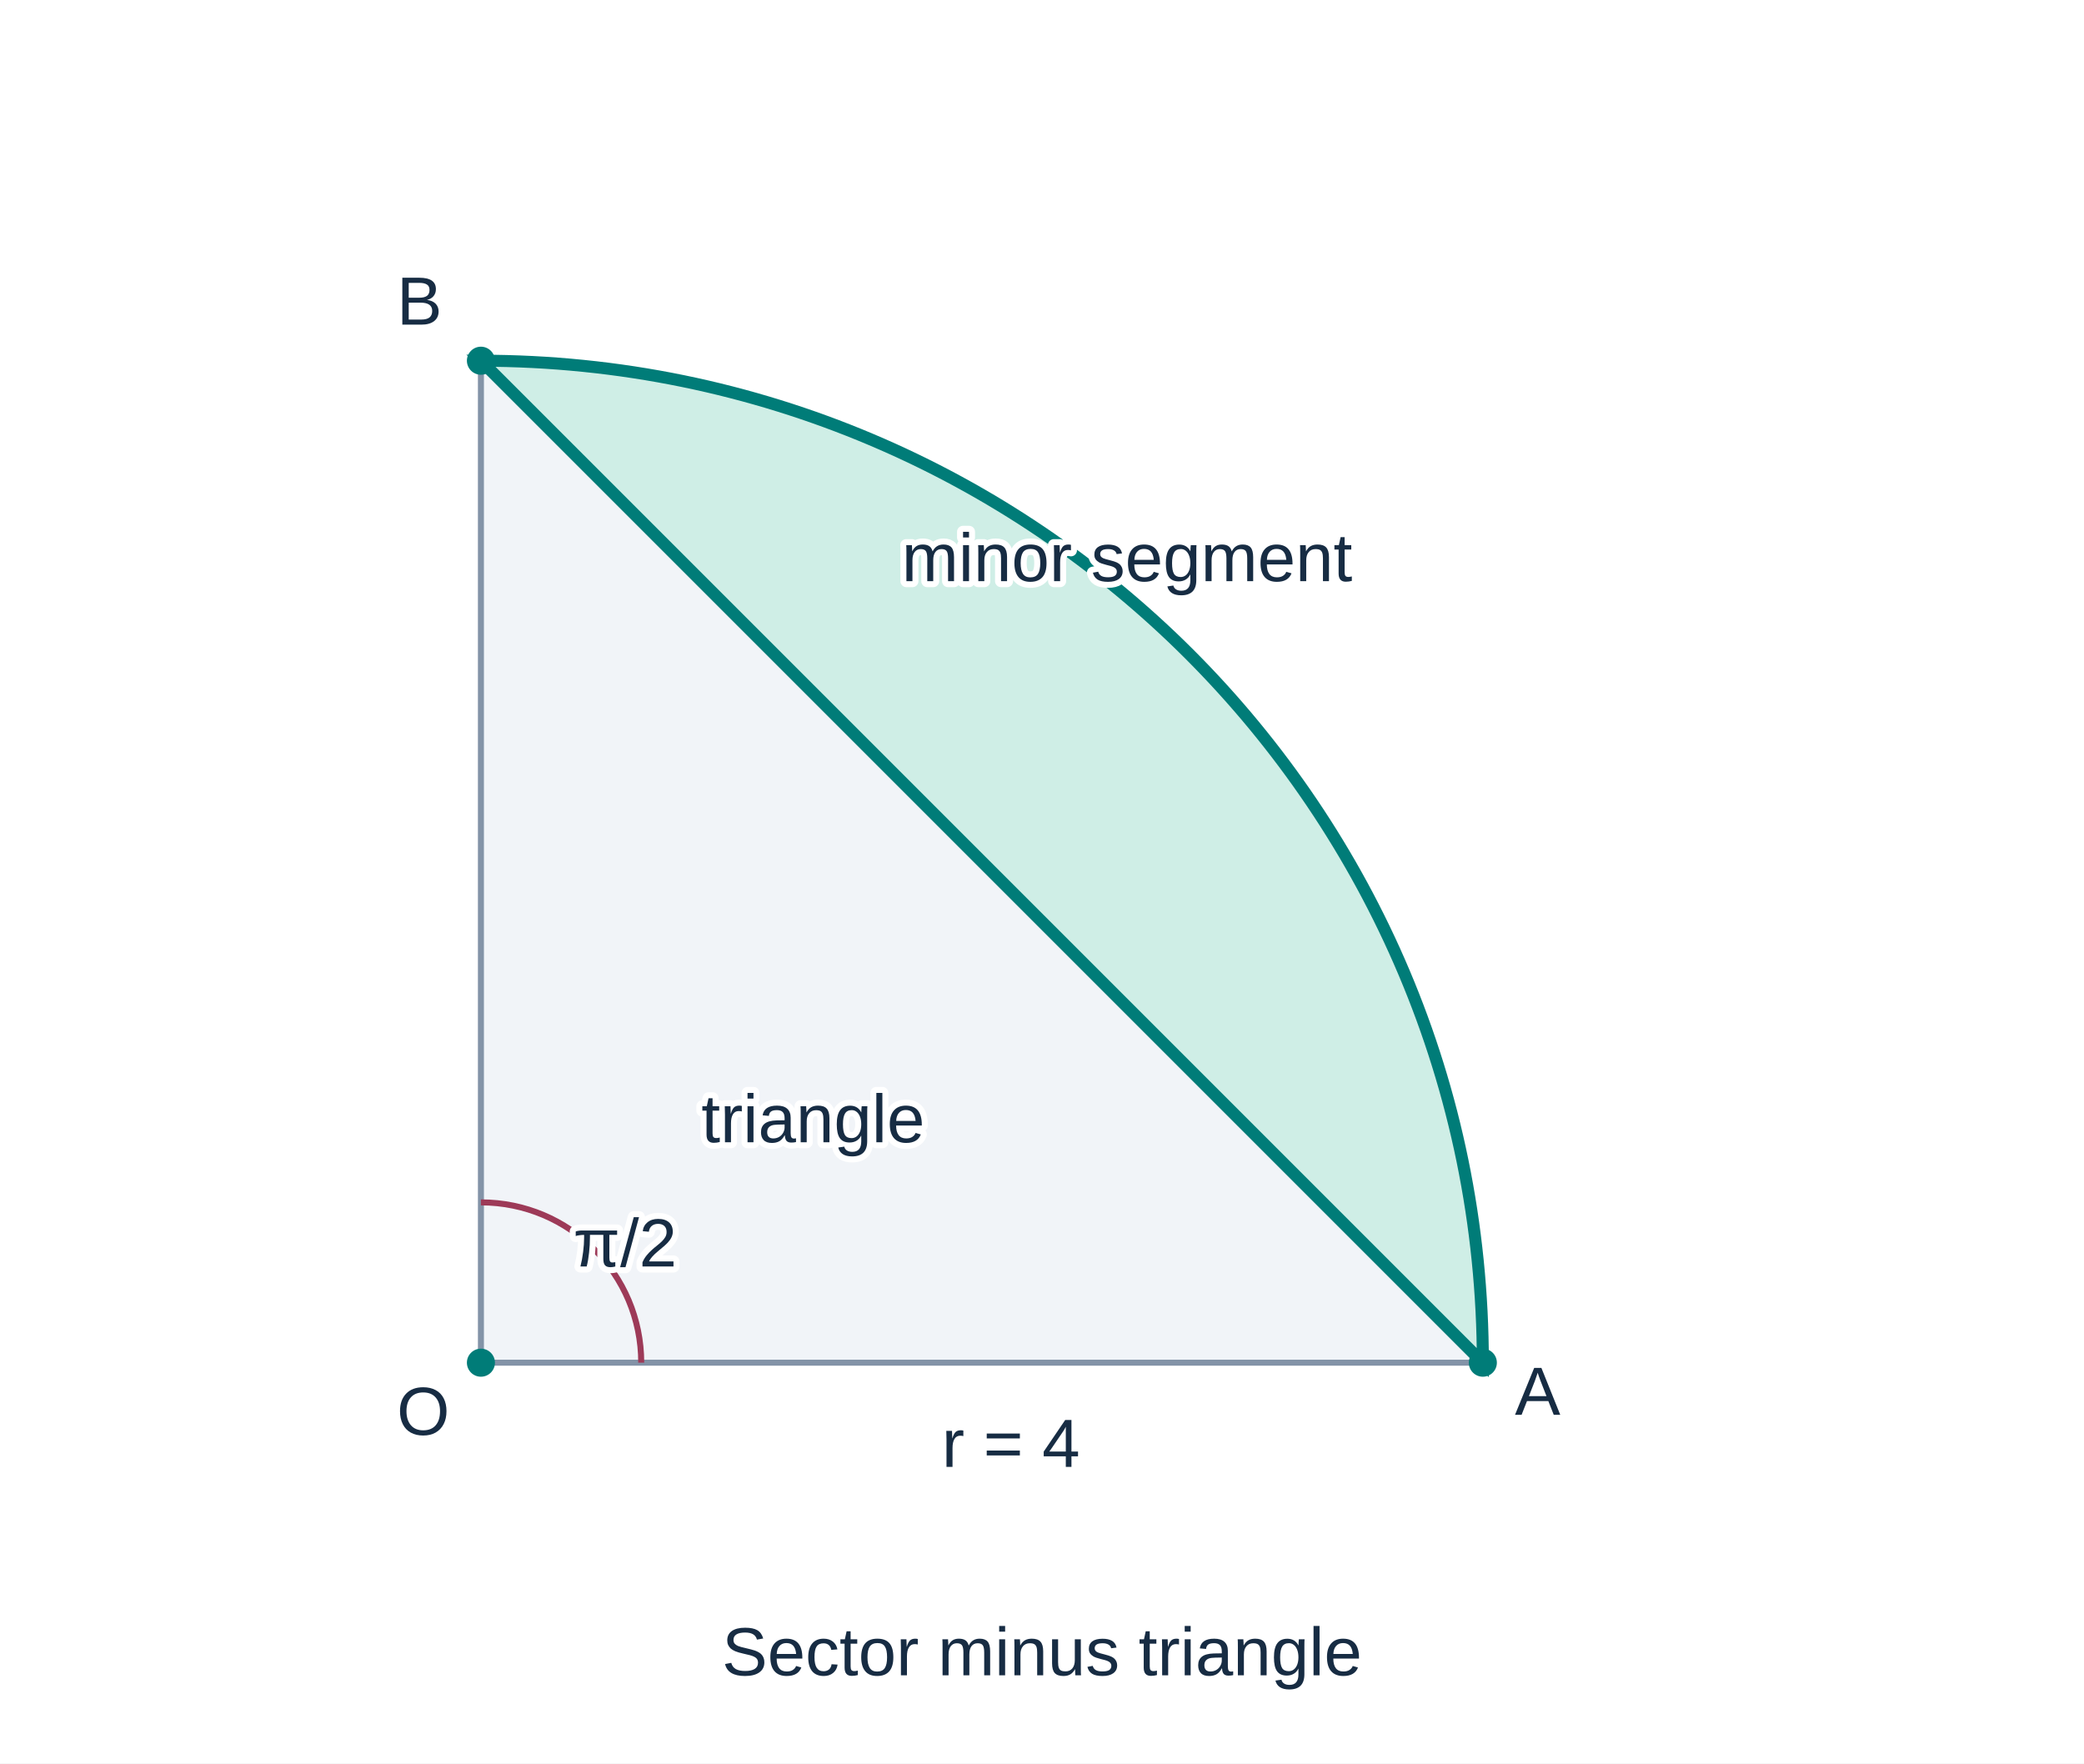
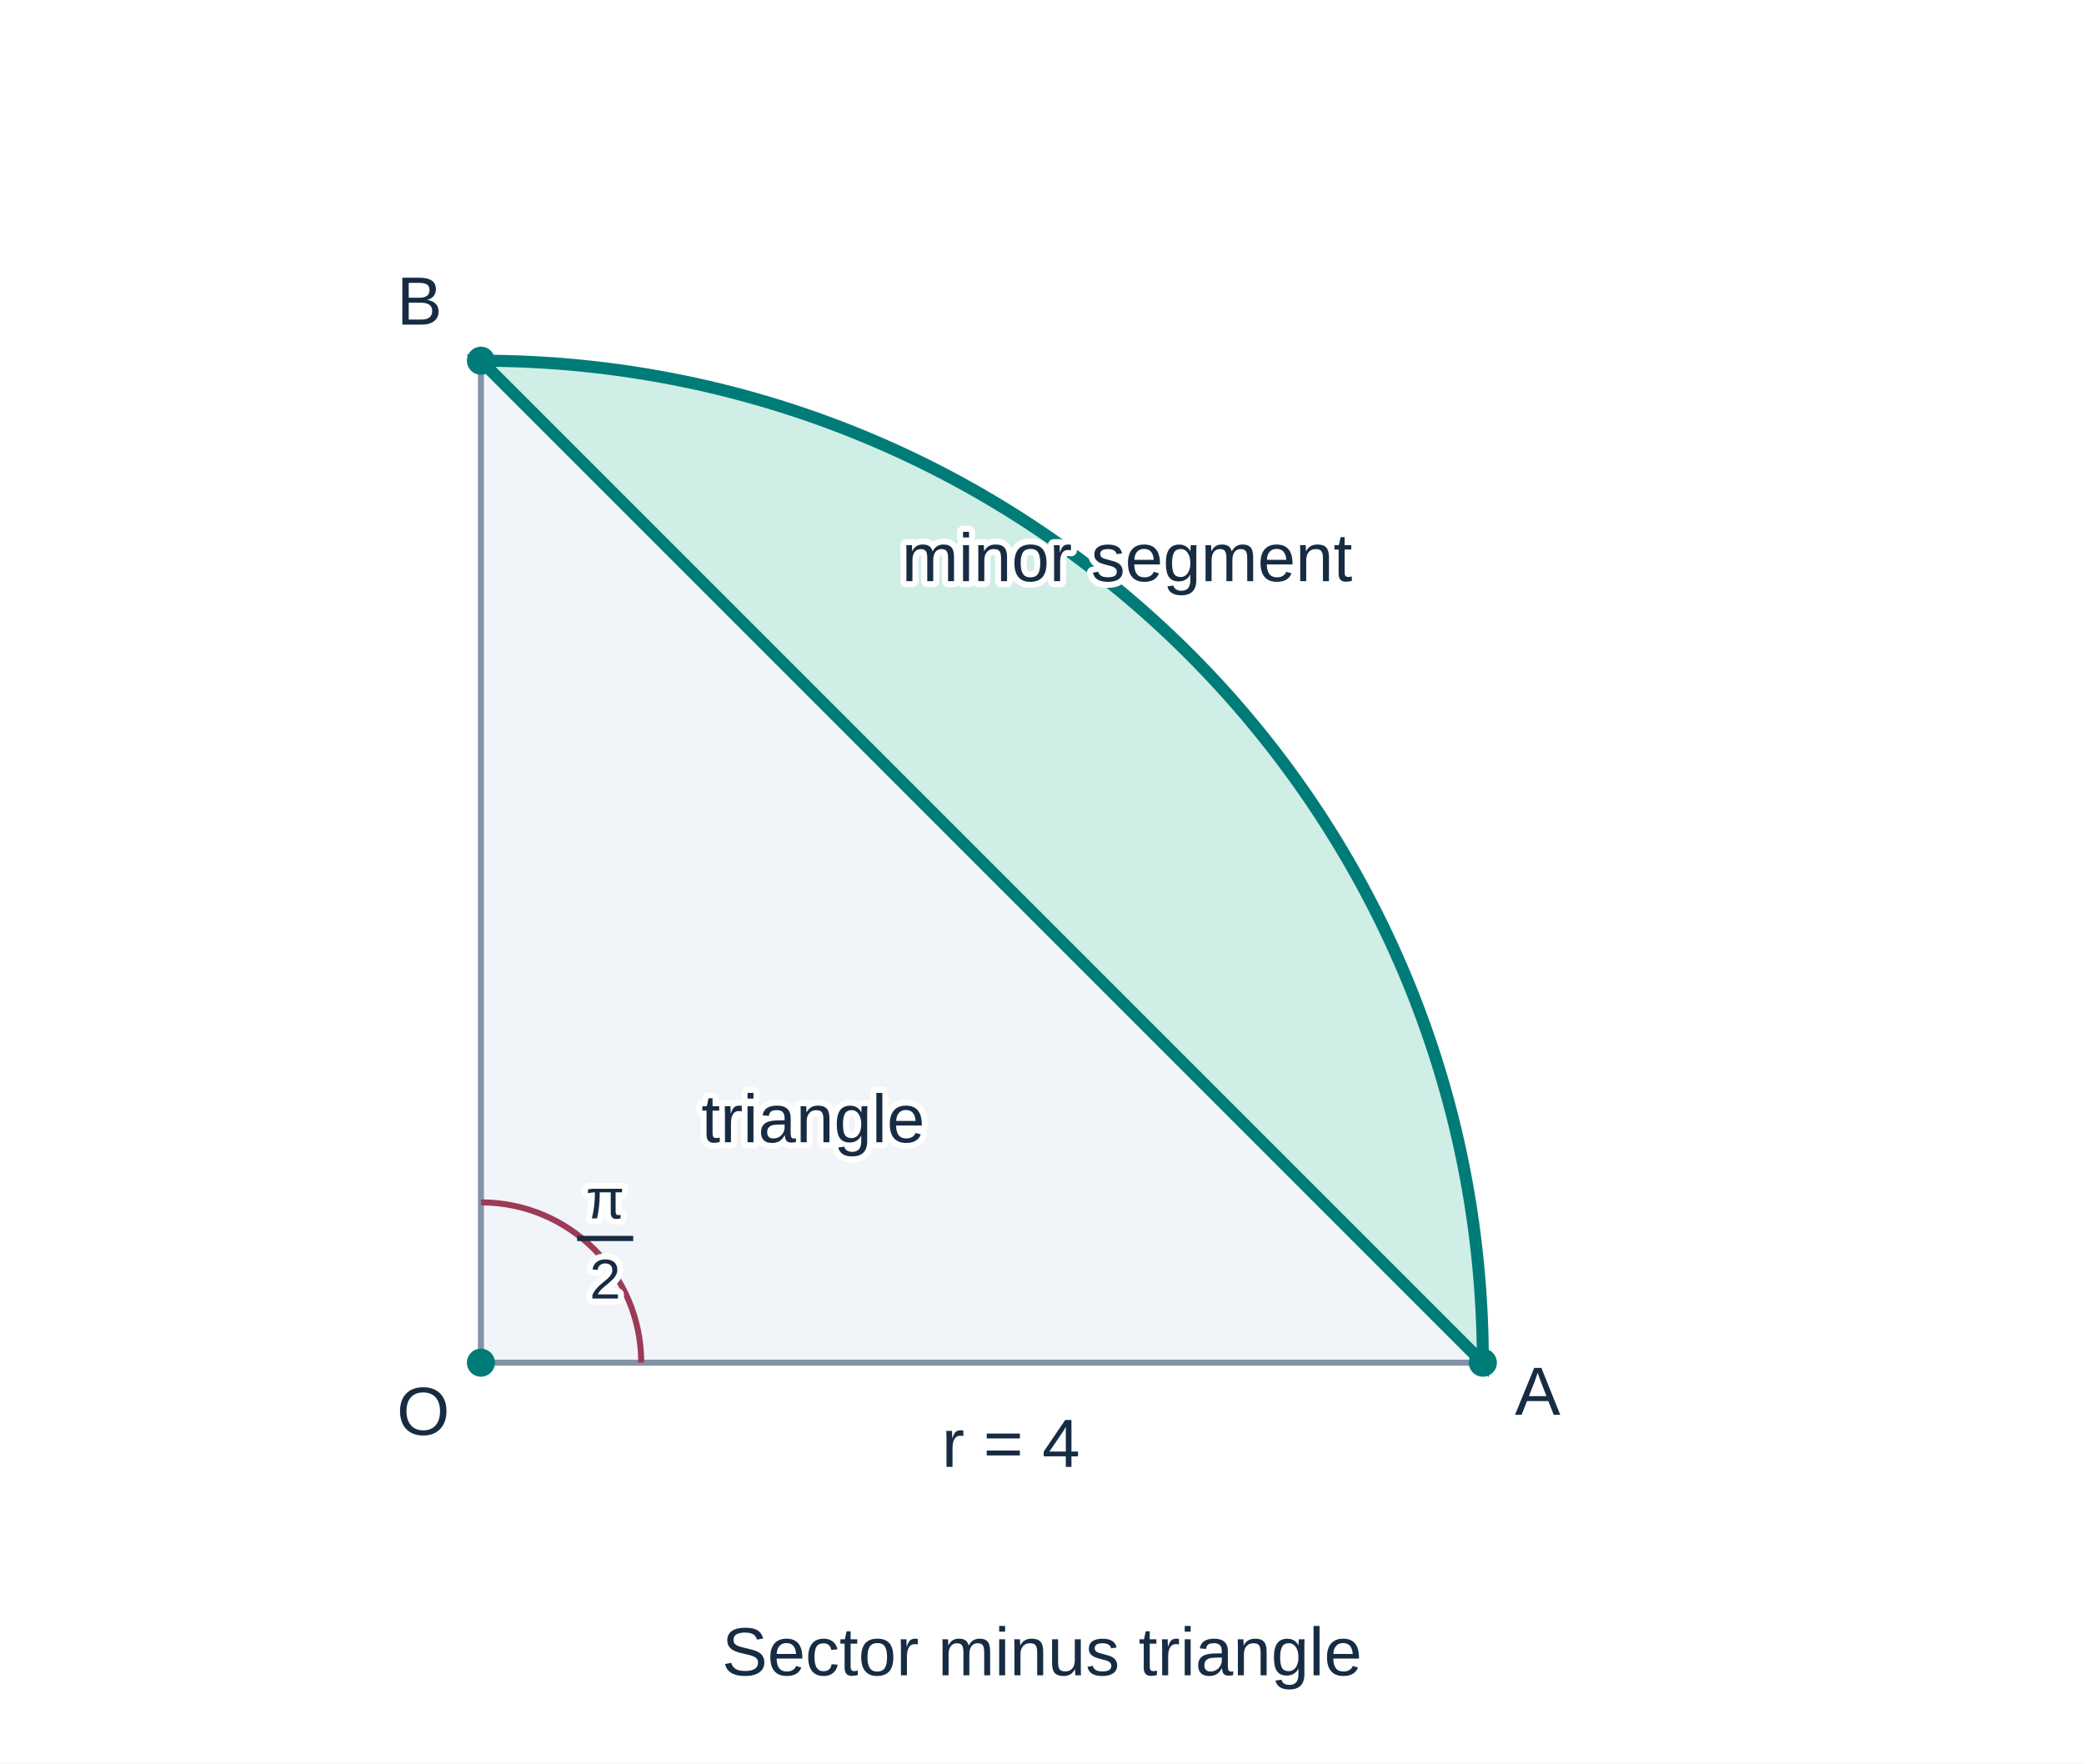
<svg xmlns="http://www.w3.org/2000/svg" viewBox="0 0 520 440" role="img" aria-labelledby="title desc">
  <rect width="520" height="440" fill="white" />
  <style>text{font-family:Arial,sans-serif;fill:#172c43;font-size:17px;paint-order:stroke;stroke:white;stroke-width:3px;stroke-linejoin:round}.small{font-size:14px}</style>
  <text x="260" y="418" text-anchor="middle" class="">Sector minus triangle</text>
  <path d="M 120,340 L 370,340 L 120,90 Z" fill="#f1f4f8" stroke="#8393a7" stroke-width="1.5" />
  <path d="M 370,340 A 250,250 0 0 0 120,90 L 370,340 Z" fill="#cfeee6" stroke="#007c78" stroke-width="3" />
  <path d="M 160,340 A 40,40 0 0 0 120,300" fill="none" stroke="#9d3a58" stroke-width="1.5" />
  <circle cx="120" cy="340" r="3.5" fill="#007c78" />
  <text x="99" y="358" text-anchor="start" class="">O</text>
  <circle cx="370" cy="340" r="3.5" fill="#007c78" />
  <text x="378" y="353" text-anchor="start" class="">A</text>
  <circle cx="120" cy="90" r="3.5" fill="#007c78" />
  <text x="99" y="81" text-anchor="start" class="">B</text>
-   <text x="143" y="316" text-anchor="start" class="">π/2</text>
+   <g aria-label="Pi over two">
+     <text x="151" y="304" text-anchor="middle" class="small">π</text>
+     <line x1="144" y1="309" x2="158" y2="309" stroke="#172c43" stroke-width="1.3" />
+     <text x="151" y="324" text-anchor="middle" class="small">2</text>
+   </g>
  <text x="175" y="285" text-anchor="start" class="">triangle</text>
  <text x="225" y="145" text-anchor="start" class="">minor segment</text>
  <text x="235" y="366" text-anchor="start" class="">r = 4</text>
</svg>
